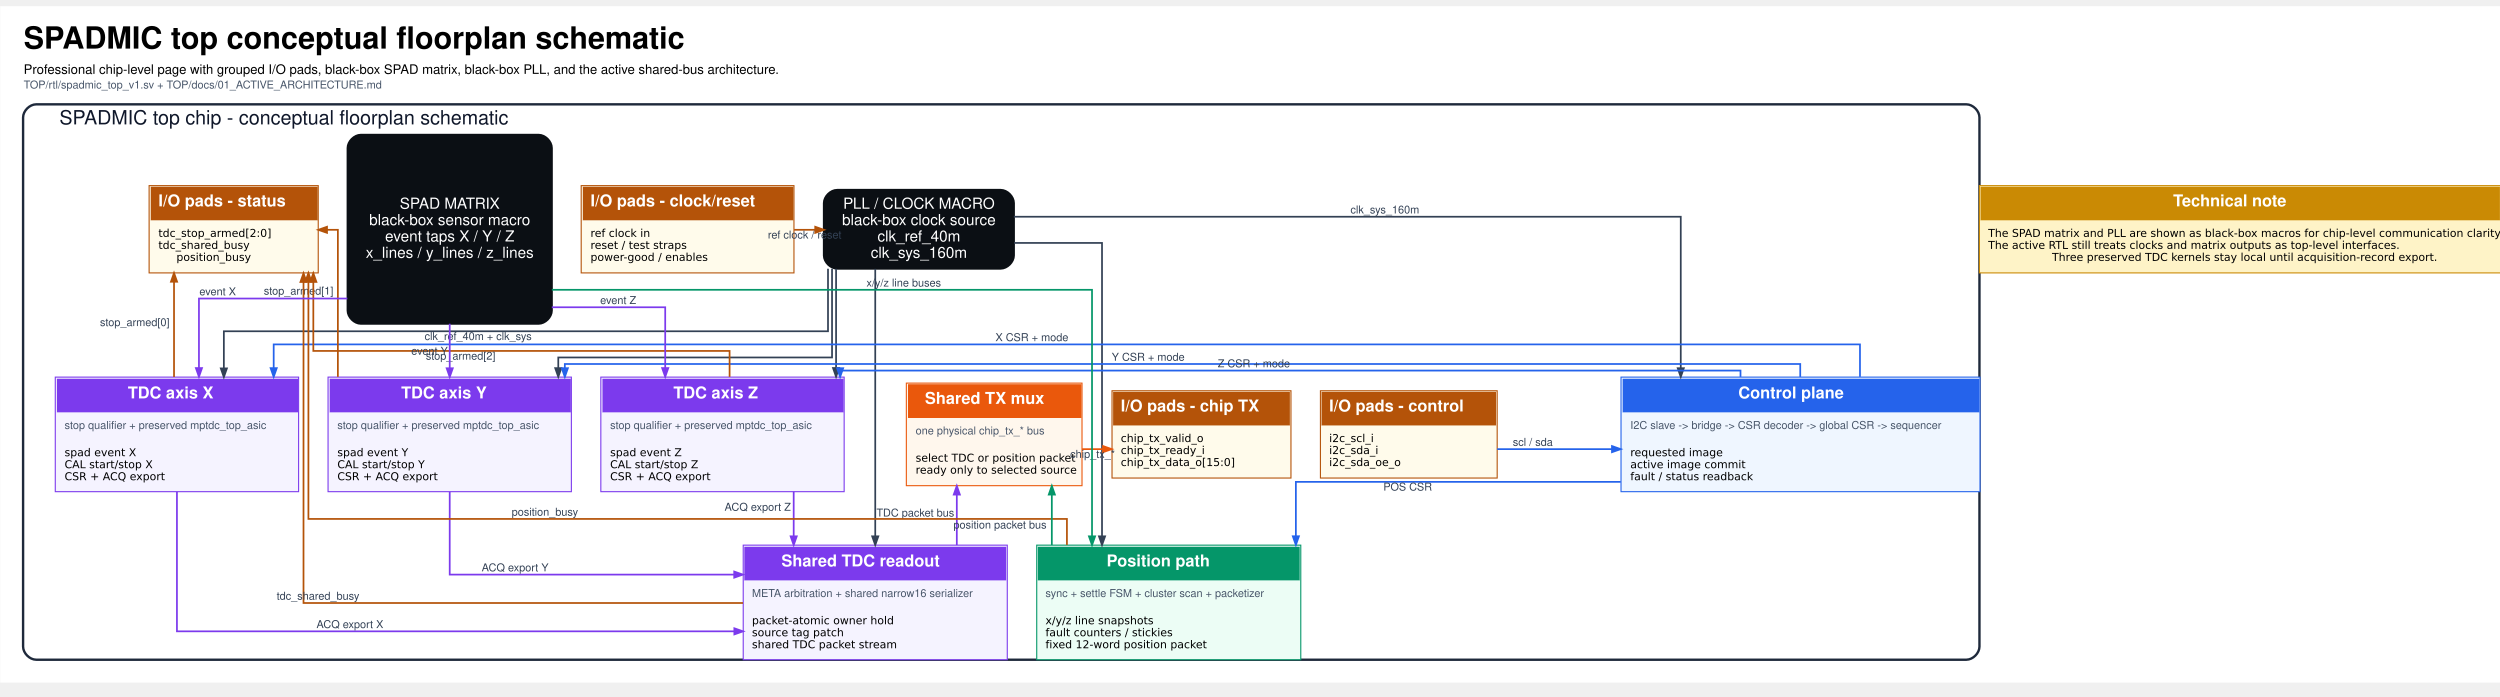
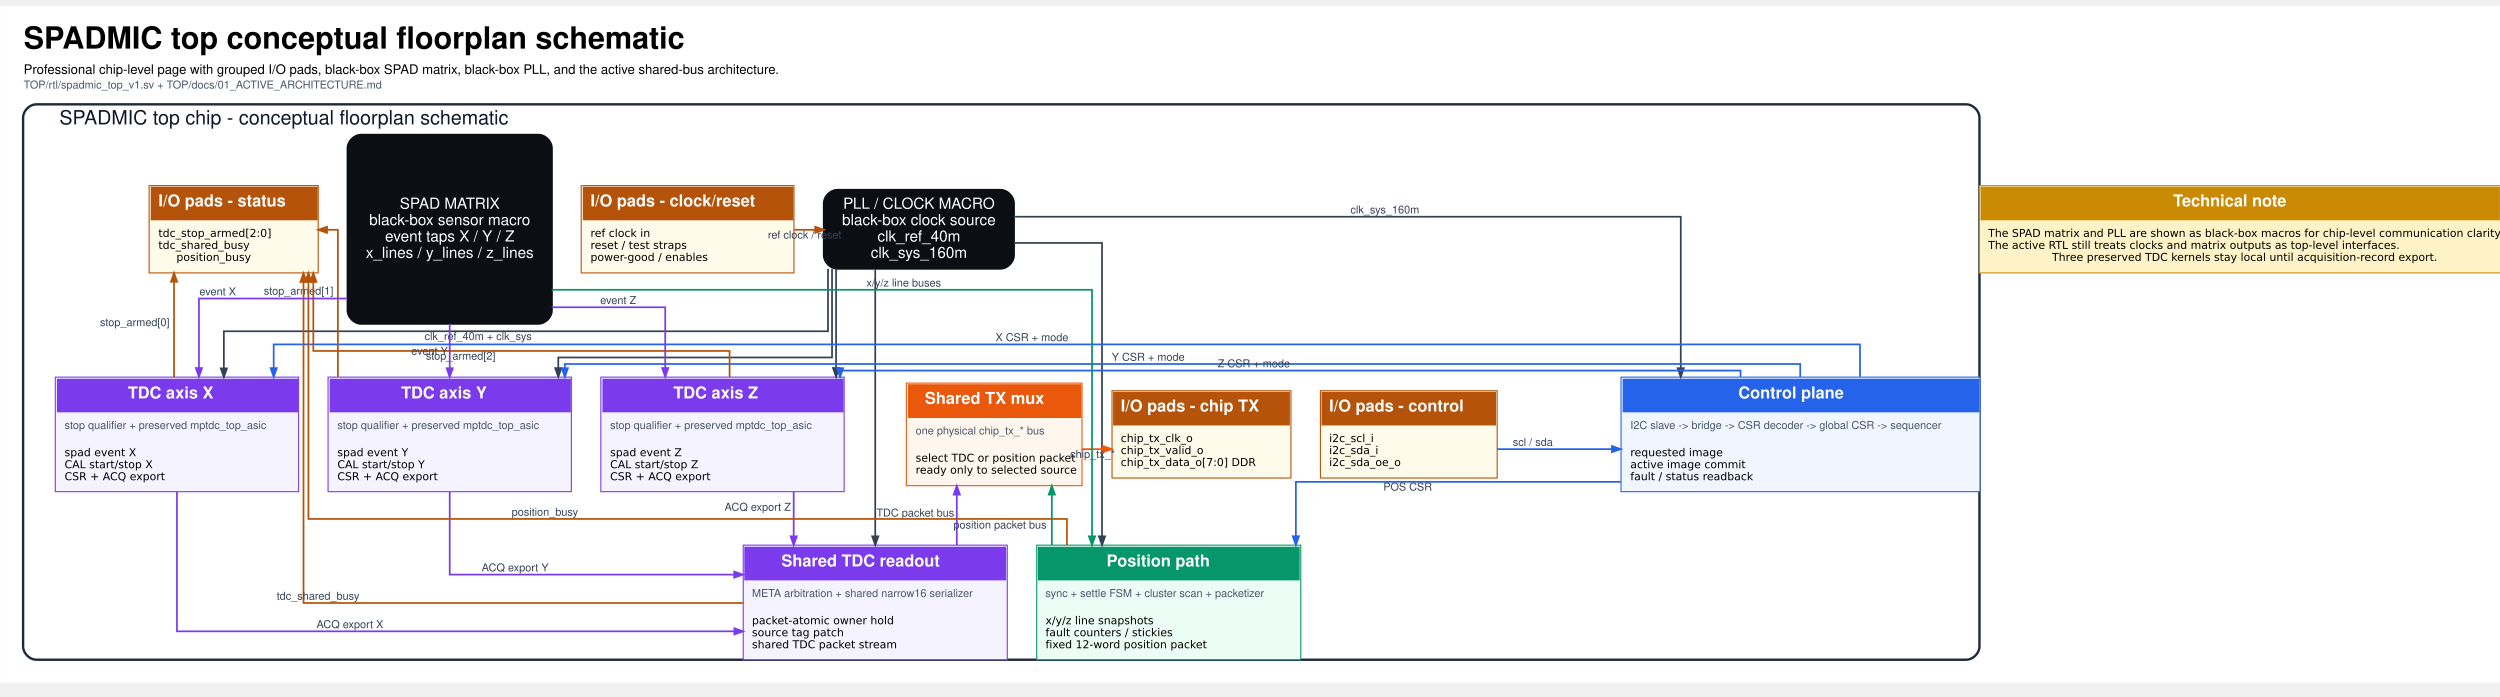
<svg xmlns="http://www.w3.org/2000/svg" width="854pt" height="238pt" viewBox="5.76 5.76 847.76 232.22">
  <g id="graph0" class="graph" transform="scale(0.37 0.37) rotate(0) translate(28.73 622.73)">
    <polygon fill="white" stroke="transparent" points="-12.96,12.96 -12.96,-606.96 2291.96,-606.96 2291.96,12.96 -12.96,12.96" />
    <text text-anchor="start" x="8.5" y="-568.1" font-family="Helvetica,sans-Serif" font-weight="bold" font-size="28.00">SPADMIC top conceptual floorplan schematic</text>
    <text text-anchor="start" x="8.5" y="-544.9" font-family="Helvetica,sans-Serif" font-size="12.00">Professional chip-level page with grouped I/O pads, black-box SPAD matrix, black-box PLL, and the active shared-bus architecture.</text>
    <text text-anchor="start" x="8.5" y="-531.5" font-family="Helvetica,sans-Serif" font-size="10.00" fill="#475569">TOP/rtl/spadmic_top_v1.sv + TOP/docs/01_ACTIVE_ARCHITECTURE.md</text>
    <g id="clust1" class="cluster">
      <path fill="white" stroke="#1e293b" stroke-width="2.2" d="M20,-8C20,-8 1789,-8 1789,-8 1795,-8 1801,-14 1801,-20 1801,-20 1801,-505 1801,-505 1801,-511 1795,-517 1789,-517 1789,-517 20,-517 20,-517 14,-517 8,-511 8,-505 8,-505 8,-20 8,-20 8,-14 14,-8 20,-8" />
      <text text-anchor="middle" x="247" y="-498.6" font-family="Helvetica,sans-Serif" font-size="18.00" fill="#0f172a">SPADMIC top chip - conceptual floorplan schematic</text>
    </g>
    <g id="node1" class="node">
      <polygon fill="#fffbeb" stroke="transparent" points="519.5,-362.5 519.5,-442.5 714.5,-442.5 714.5,-362.5 519.5,-362.5" />
      <polygon fill="#b45309" stroke="transparent" points="521,-410.5 521,-441.5 714,-441.5 714,-410.5 521,-410.5" />
      <text text-anchor="start" x="528" y="-423.5" font-family="Helvetica,sans-Serif" font-weight="bold" font-size="15.00" fill="white">I/O pads - clock/reset</text>
      <polygon fill="#fffbeb" stroke="transparent" points="521,-363.5 521,-410.5 714,-410.5 714,-363.5 521,-363.5" />
      <text text-anchor="start" x="528" y="-395.5" font-family="DejaVu Sans" font-size="10.00">ref clock in</text>
      <text text-anchor="start" x="528" y="-384.5" font-family="DejaVu Sans" font-size="10.00">reset / test straps</text>
      <text text-anchor="start" x="528" y="-373.5" font-family="DejaVu Sans" font-size="10.00">power-good / enables</text>
      <polygon fill="none" stroke="#b45309" points="519.5,-362.5 519.5,-442.5 714.5,-442.5 714.5,-362.5 519.5,-362.5" />
    </g>
    <g id="node2" class="node">
      <path fill="#0b0f14" stroke="#0b0f14" stroke-width="2" d="M904,-438.5C904,-438.5 754,-438.5 754,-438.5 748,-438.5 742,-432.5 742,-426.5 742,-426.5 742,-378.5 742,-378.5 742,-372.5 748,-366.5 754,-366.5 754,-366.5 904,-366.5 904,-366.5 910,-366.5 916,-372.5 916,-378.5 916,-378.5 916,-426.5 916,-426.5 916,-432.5 910,-438.5 904,-438.5" />
      <text text-anchor="middle" x="829" y="-421.3" font-family="Helvetica,sans-Serif" font-size="14.00" fill="white">PLL / CLOCK MACRO</text>
      <text text-anchor="middle" x="829" y="-406.3" font-family="Helvetica,sans-Serif" font-size="14.00" fill="white">black-box clock source</text>
      <text text-anchor="middle" x="829" y="-391.3" font-family="Helvetica,sans-Serif" font-size="14.00" fill="white">clk_ref_40m</text>
      <text text-anchor="middle" x="829" y="-376.3" font-family="Helvetica,sans-Serif" font-size="14.00" fill="white">clk_sys_160m</text>
    </g>
    <g id="edge8" class="edge">
      <path fill="none" stroke="#b45309" stroke-width="1.6" d="M714.62,-402C714.62,-402 733.99,-402 733.99,-402" />
      <polygon fill="#b45309" stroke="#b45309" stroke-width="1.6" points="733.99,-404.8 741.99,-402 733.99,-399.2 733.99,-404.8" />
      <text text-anchor="middle" x="724.3" y="-394" font-family="Helvetica,sans-Serif" font-size="10.00" fill="#334155">ref clock / reset</text>
    </g>
    <g id="node5" class="node">
      <polygon fill="#eff6ff" stroke="transparent" points="1472.5,-162 1472.5,-267 1801.5,-267 1801.5,-162 1472.5,-162" />
      <polygon fill="#2563eb" stroke="transparent" points="1474,-234.5 1474,-265.5 1801,-265.5 1801,-234.5 1474,-234.5" />
      <text text-anchor="start" x="1580" y="-247.5" font-family="Helvetica,sans-Serif" font-weight="bold" font-size="15.00" fill="white">Control plane</text>
      <polygon fill="#eff6ff" stroke="transparent" points="1474,-209.5 1474,-234.5 1801,-234.5 1801,-209.5 1474,-209.5" />
      <text text-anchor="start" x="1481" y="-219.5" font-family="Helvetica,sans-Serif" font-size="10.00" fill="#475569">I2C slave -&gt; bridge -&gt; CSR decoder -&gt; global CSR -&gt; sequencer</text>
      <polygon fill="#eff6ff" stroke="transparent" points="1474,-162.5 1474,-209.5 1801,-209.5 1801,-162.5 1474,-162.5" />
      <text text-anchor="start" x="1481" y="-194.5" font-family="DejaVu Sans" font-size="10.00">requested image</text>
      <text text-anchor="start" x="1481" y="-183.5" font-family="DejaVu Sans" font-size="10.00">active image commit</text>
      <text text-anchor="start" x="1481" y="-172.5" font-family="DejaVu Sans" font-size="10.00">fault / status readback</text>
      <polygon fill="none" stroke="#2563eb" points="1472.5,-162 1472.5,-267 1801.5,-267 1801.5,-162 1472.5,-162" />
    </g>
    <g id="edge9" class="edge">
      <path fill="none" stroke="#334155" stroke-width="1.6" d="M916.02,-414C1103.2,-414 1527.25,-414 1527.25,-414 1527.25,-414 1527.25,-275.18 1527.25,-275.18" />
      <polygon fill="#334155" stroke="#334155" stroke-width="1.6" points="1530.05,-275.18 1527.25,-267.18 1524.45,-275.18 1530.05,-275.18" />
      <text text-anchor="middle" x="1256.05" y="-417" font-family="Helvetica,sans-Serif" font-size="10.00" fill="#334155">clk_sys_160m</text>
    </g>
    <g id="node6" class="node">
      <polygon fill="#f5f3ff" stroke="transparent" points="37.5,-162 37.5,-267 260.5,-267 260.5,-162 37.5,-162" />
      <polygon fill="#7c3aed" stroke="transparent" points="39,-234.5 39,-265.5 260,-265.5 260,-234.5 39,-234.5" />
      <text text-anchor="start" x="104" y="-247.5" font-family="Helvetica,sans-Serif" font-weight="bold" font-size="15.00" fill="white">TDC axis X</text>
      <polygon fill="#f5f3ff" stroke="transparent" points="39,-209.5 39,-234.5 260,-234.5 260,-209.5 39,-209.5" />
      <text text-anchor="start" x="46" y="-219.5" font-family="Helvetica,sans-Serif" font-size="10.00" fill="#475569">stop qualifier + preserved mptdc_top_asic</text>
      <polygon fill="#f5f3ff" stroke="transparent" points="39,-162.5 39,-209.5 260,-209.5 260,-162.5 39,-162.5" />
      <text text-anchor="start" x="46" y="-194.5" font-family="DejaVu Sans" font-size="10.00">spad event X</text>
      <text text-anchor="start" x="46" y="-183.5" font-family="DejaVu Sans" font-size="10.00">CAL start/stop X</text>
      <text text-anchor="start" x="46" y="-172.5" font-family="DejaVu Sans" font-size="10.00">CSR + ACQ export</text>
      <polygon fill="none" stroke="#7c3aed" points="37.5,-162 37.5,-267 260.5,-267 260.5,-162 37.5,-162" />
    </g>
    <g id="edge10" class="edge">
      <path fill="none" stroke="#334155" stroke-width="1.6" d="M745.7,-366.35C745.7,-340.04 745.7,-309 745.7,-309 745.7,-309 192,-309 192,-309 192,-309 192,-275 192,-275" />
      <polygon fill="#334155" stroke="#334155" stroke-width="1.6" points="194.8,-275 192,-267 189.2,-275 194.8,-275" />
      <text text-anchor="middle" x="425.03" y="-301" font-family="Helvetica,sans-Serif" font-size="10.00" fill="#334155">clk_ref_40m + clk_sys</text>
    </g>
    <g id="node7" class="node">
      <polygon fill="#f5f3ff" stroke="transparent" points="287.5,-162 287.5,-267 510.5,-267 510.5,-162 287.5,-162" />
      <polygon fill="#7c3aed" stroke="transparent" points="289,-234.5 289,-265.5 510,-265.5 510,-234.5 289,-234.5" />
      <text text-anchor="start" x="354.5" y="-247.5" font-family="Helvetica,sans-Serif" font-weight="bold" font-size="15.00" fill="white">TDC axis Y</text>
      <polygon fill="#f5f3ff" stroke="transparent" points="289,-209.5 289,-234.5 510,-234.5 510,-209.5 289,-209.5" />
      <text text-anchor="start" x="296" y="-219.5" font-family="Helvetica,sans-Serif" font-size="10.00" fill="#475569">stop qualifier + preserved mptdc_top_asic</text>
      <polygon fill="#f5f3ff" stroke="transparent" points="289,-162.5 289,-209.5 510,-209.5 510,-162.5 289,-162.5" />
      <text text-anchor="start" x="296" y="-194.5" font-family="DejaVu Sans" font-size="10.00">spad event Y</text>
      <text text-anchor="start" x="296" y="-183.5" font-family="DejaVu Sans" font-size="10.00">CAL start/stop Y</text>
      <text text-anchor="start" x="296" y="-172.5" font-family="DejaVu Sans" font-size="10.00">CSR + ACQ export</text>
      <polygon fill="none" stroke="#7c3aed" points="287.5,-162 287.5,-267 510.5,-267 510.5,-162 287.5,-162" />
    </g>
    <g id="edge11" class="edge">
      <path fill="none" stroke="#334155" stroke-width="1.6" d="M749.4,-366.29C749.4,-331.76 749.4,-285 749.4,-285 749.4,-285 498.5,-285 498.5,-285 498.5,-285 498.5,-275.21 498.5,-275.21" />
      <polygon fill="#334155" stroke="#334155" stroke-width="1.6" points="501.3,-275.21 498.5,-267.21 495.7,-275.21 501.3,-275.21" />
    </g>
    <g id="node8" class="node">
      <polygon fill="#f5f3ff" stroke="transparent" points="537.5,-162 537.5,-267 760.5,-267 760.5,-162 537.5,-162" />
      <polygon fill="#7c3aed" stroke="transparent" points="539,-234.5 539,-265.5 760,-265.5 760,-234.5 539,-234.5" />
      <text text-anchor="start" x="604" y="-247.5" font-family="Helvetica,sans-Serif" font-weight="bold" font-size="15.00" fill="white">TDC axis Z</text>
      <polygon fill="#f5f3ff" stroke="transparent" points="539,-209.5 539,-234.5 760,-234.5 760,-209.5 539,-209.5" />
      <text text-anchor="start" x="546" y="-219.5" font-family="Helvetica,sans-Serif" font-size="10.00" fill="#475569">stop qualifier + preserved mptdc_top_asic</text>
      <polygon fill="#f5f3ff" stroke="transparent" points="539,-162.5 539,-209.5 760,-209.5 760,-162.5 539,-162.5" />
      <text text-anchor="start" x="546" y="-194.5" font-family="DejaVu Sans" font-size="10.00">spad event Z</text>
      <text text-anchor="start" x="546" y="-183.5" font-family="DejaVu Sans" font-size="10.00">CAL start/stop Z</text>
      <text text-anchor="start" x="546" y="-172.5" font-family="DejaVu Sans" font-size="10.00">CSR + ACQ export</text>
      <polygon fill="none" stroke="#7c3aed" points="537.5,-162 537.5,-267 760.5,-267 760.5,-162 537.5,-162" />
    </g>
    <g id="edge12" class="edge">
      <path fill="none" stroke="#334155" stroke-width="1.6" d="M753.1,-366.25C753.1,-366.25 753.1,-275.35 753.1,-275.35" />
      <polygon fill="#334155" stroke="#334155" stroke-width="1.6" points="755.9,-275.35 753.1,-267.35 750.3,-275.35 755.9,-275.35" />
    </g>
    <g id="node11" class="node">
      <polygon fill="#f5f3ff" stroke="transparent" points="668,-8 668,-113 910,-113 910,-8 668,-8" />
      <polygon fill="#7c3aed" stroke="transparent" points="669,-80.5 669,-111.5 909,-111.5 909,-80.5 669,-80.5" />
      <text text-anchor="start" x="703" y="-93.5" font-family="Helvetica,sans-Serif" font-weight="bold" font-size="15.00" fill="white">Shared TDC readout</text>
      <polygon fill="#f5f3ff" stroke="transparent" points="669,-55.5 669,-80.5 909,-80.5 909,-55.5 669,-55.5" />
      <text text-anchor="start" x="676" y="-65.5" font-family="Helvetica,sans-Serif" font-size="10.00" fill="#475569">META arbitration + shared narrow16 serializer</text>
      <polygon fill="#f5f3ff" stroke="transparent" points="669,-8.5 669,-55.5 909,-55.5 909,-8.5 669,-8.5" />
      <text text-anchor="start" x="676" y="-40.5" font-family="DejaVu Sans" font-size="10.00">packet-atomic owner hold</text>
      <text text-anchor="start" x="676" y="-29.5" font-family="DejaVu Sans" font-size="10.00">source tag patch</text>
      <text text-anchor="start" x="676" y="-18.5" font-family="DejaVu Sans" font-size="10.00">shared TDC packet stream</text>
      <polygon fill="none" stroke="#7c3aed" points="668,-8 668,-113 910,-113 910,-8 668,-8" />
    </g>
    <g id="edge13" class="edge">
      <path fill="none" stroke="#334155" stroke-width="1.6" d="M789,-366.22C789,-366.22 789,-121.08 789,-121.08" />
      <polygon fill="#334155" stroke="#334155" stroke-width="1.6" points="791.8,-121.08 789,-113.08 786.2,-121.08 791.8,-121.08" />
    </g>
    <g id="node12" class="node">
      <polygon fill="#ecfdf5" stroke="transparent" points="937,-8 937,-113 1179,-113 1179,-8 937,-8" />
      <polygon fill="#059669" stroke="transparent" points="938,-80.5 938,-111.5 1178,-111.5 1178,-80.5 938,-80.5" />
      <text text-anchor="start" x="1001" y="-93.5" font-family="Helvetica,sans-Serif" font-weight="bold" font-size="15.00" fill="white">Position path</text>
      <polygon fill="#ecfdf5" stroke="transparent" points="938,-55.5 938,-80.5 1178,-80.5 1178,-55.5 938,-55.5" />
      <text text-anchor="start" x="945" y="-65.5" font-family="Helvetica,sans-Serif" font-size="10.00" fill="#475569">sync + settle FSM + cluster scan + packetizer</text>
      <polygon fill="#ecfdf5" stroke="transparent" points="938,-8.5 938,-55.5 1178,-55.5 1178,-8.5 938,-8.5" />
      <text text-anchor="start" x="945" y="-40.5" font-family="DejaVu Sans" font-size="10.00">x/y/z line snapshots</text>
      <text text-anchor="start" x="945" y="-29.5" font-family="DejaVu Sans" font-size="10.00">fault counters / stickies</text>
      <text text-anchor="start" x="945" y="-18.5" font-family="DejaVu Sans" font-size="10.00">fixed 12-word position packet</text>
      <polygon fill="none" stroke="#059669" points="937,-8 937,-113 1179,-113 1179,-8 937,-8" />
    </g>
    <g id="edge14" class="edge">
      <path fill="none" stroke="#334155" stroke-width="1.6" d="M916.36,-390C957.14,-390 996.83,-390 996.83,-390 996.83,-390 996.83,-121.07 996.83,-121.07" />
      <polygon fill="#334155" stroke="#334155" stroke-width="1.6" points="999.63,-121.07 996.83,-113.07 994.03,-121.07 999.63,-121.07" />
    </g>
    <g id="node3" class="node">
      <polygon fill="#fffbeb" stroke="transparent" points="123.5,-362.5 123.5,-442.5 278.5,-442.5 278.5,-362.5 123.5,-362.5" />
      <polygon fill="#b45309" stroke="transparent" points="125,-410.5 125,-441.5 278,-441.5 278,-410.5 125,-410.5" />
      <text text-anchor="start" x="132" y="-423.5" font-family="Helvetica,sans-Serif" font-weight="bold" font-size="15.00" fill="white">I/O pads - status</text>
      <polygon fill="#fffbeb" stroke="transparent" points="125,-363.5 125,-410.5 278,-410.5 278,-363.5 125,-363.5" />
      <text text-anchor="start" x="132" y="-395.5" font-family="DejaVu Sans" font-size="10.00">tdc_stop_armed[2:0]</text>
      <text text-anchor="start" x="132" y="-384.5" font-family="DejaVu Sans" font-size="10.00">tdc_shared_busy</text>
      <text text-anchor="start" x="148.5" y="-373.5" font-family="DejaVu Sans" font-size="10.00">position_busy</text>
      <polygon fill="none" stroke="#b45309" points="123.5,-362.5 123.5,-442.5 278.5,-442.5 278.5,-362.5 123.5,-362.5" />
    </g>
    <g id="node4" class="node">
      <polygon fill="#fffbeb" stroke="transparent" points="1197,-174.5 1197,-254.5 1359,-254.5 1359,-174.5 1197,-174.5" />
      <polygon fill="#b45309" stroke="transparent" points="1198,-222.5 1198,-253.5 1358,-253.5 1358,-222.5 1198,-222.5" />
      <text text-anchor="start" x="1205" y="-235.5" font-family="Helvetica,sans-Serif" font-weight="bold" font-size="15.00" fill="white">I/O pads - control</text>
      <polygon fill="#fffbeb" stroke="transparent" points="1198,-175.5 1198,-222.5 1358,-222.5 1358,-175.5 1198,-175.5" />
      <text text-anchor="start" x="1205" y="-207.5" font-family="DejaVu Sans" font-size="10.00">i2c_scl_i</text>
      <text text-anchor="start" x="1205" y="-196.5" font-family="DejaVu Sans" font-size="10.00">i2c_sda_i</text>
      <text text-anchor="start" x="1205" y="-185.5" font-family="DejaVu Sans" font-size="10.00">i2c_sda_oe_o</text>
      <polygon fill="none" stroke="#b45309" points="1197,-174.5 1197,-254.5 1359,-254.5 1359,-174.5 1197,-174.5" />
    </g>
    <g id="edge15" class="edge">
      <path fill="none" stroke="#2563eb" stroke-width="1.6" d="M1359.01,-201C1359.01,-201 1464.22,-201 1464.22,-201" />
      <polygon fill="#2563eb" stroke="#2563eb" stroke-width="1.6" points="1464.22,-203.8 1472.22,-201 1464.22,-198.2 1464.22,-203.8" />
      <text text-anchor="middle" x="1391.62" y="-204" font-family="Helvetica,sans-Serif" font-size="10.00" fill="#334155">scl / sda</text>
    </g>
    <g id="edge16" class="edge">
      <path fill="none" stroke="#2563eb" stroke-width="1.6" d="M1691.5,-267.22C1691.5,-283.38 1691.5,-297 1691.5,-297 1691.5,-297 237.67,-297 237.67,-297 237.67,-297 237.67,-275.22 237.67,-275.22" />
      <polygon fill="#2563eb" stroke="#2563eb" stroke-width="1.6" points="240.47,-275.22 237.67,-267.22 234.87,-275.22 240.47,-275.22" />
      <text text-anchor="middle" x="932.58" y="-300" font-family="Helvetica,sans-Serif" font-size="10.00" fill="#334155">X CSR + mode</text>
    </g>
    <g id="edge17" class="edge">
      <path fill="none" stroke="#2563eb" stroke-width="1.6" d="M1636.75,-267.17C1636.75,-274.18 1636.75,-279 1636.75,-279 1636.75,-279 504.5,-279 504.5,-279 504.5,-279 504.5,-275.17 504.5,-275.17" />
      <polygon fill="#2563eb" stroke="#2563eb" stroke-width="1.6" points="507.3,-275.17 504.5,-267.17 501.7,-275.17 507.3,-275.17" />
      <text text-anchor="middle" x="1039.12" y="-282" font-family="Helvetica,sans-Serif" font-size="10.00" fill="#334155">Y CSR + mode</text>
    </g>
    <g id="edge18" class="edge">
      <path fill="none" stroke="#2563eb" stroke-width="1.6" d="M1582,-267.18C1582,-270.77 1582,-273 1582,-273 1582,-273 756.8,-273 756.8,-273 756.8,-273 756.8,-272.42 756.8,-272.42" />
      <polygon fill="#2563eb" stroke="#2563eb" stroke-width="1.6" points="759.6,-275.18 756.8,-267.18 754,-275.18 759.6,-275.18" />
      <text text-anchor="middle" x="1136.02" y="-276" font-family="Helvetica,sans-Serif" font-size="10.00" fill="#334155">Z CSR + mode</text>
    </g>
    <g id="edge19" class="edge">
      <path fill="none" stroke="#2563eb" stroke-width="1.6" d="M1472.31,-171C1339.43,-171 1174.5,-171 1174.5,-171 1174.5,-171 1174.5,-121.16 1174.5,-121.16" />
      <polygon fill="#2563eb" stroke="#2563eb" stroke-width="1.6" points="1177.3,-121.16 1174.5,-113.16 1171.7,-121.16 1177.3,-121.16" />
      <text text-anchor="middle" x="1276.99" y="-163" font-family="Helvetica,sans-Serif" font-size="10.00" fill="#334155">POS CSR</text>
    </g>
    <g id="edge30" class="edge">
      <path fill="none" stroke="#b45309" stroke-width="1.6" d="M146.33,-267.12C146.33,-267.12 146.33,-354.44 146.33,-354.44" />
      <polygon fill="#b45309" stroke="#b45309" stroke-width="1.6" points="143.53,-354.44 146.33,-362.44 149.13,-354.44 143.53,-354.44" />
      <text text-anchor="middle" x="110.33" y="-313.78" font-family="Helvetica,sans-Serif" font-size="10.00" fill="#334155">stop_armed[0]</text>
    </g>
    <g id="edge24" class="edge">
      <path fill="none" stroke="#7c3aed" stroke-width="1.6" d="M149,-161.81C149,-108.53 149,-34 149,-34 149,-34 659.87,-34 659.87,-34" />
      <polygon fill="#7c3aed" stroke="#7c3aed" stroke-width="1.6" points="659.87,-36.8 667.87,-34 659.87,-31.2 659.87,-36.8" />
      <text text-anchor="middle" x="307.53" y="-37" font-family="Helvetica,sans-Serif" font-size="10.00" fill="#334155">ACQ export X</text>
    </g>
    <g id="edge31" class="edge">
      <path fill="none" stroke="#b45309" stroke-width="1.6" d="M296.5,-267.23C296.5,-322.69 296.5,-402 296.5,-402 296.5,-402 286.54,-402 286.54,-402" />
      <polygon fill="#b45309" stroke="#b45309" stroke-width="1.6" points="286.54,-399.2 278.54,-402 286.54,-404.8 286.54,-399.2" />
      <text text-anchor="middle" x="260.5" y="-342.6" font-family="Helvetica,sans-Serif" font-size="10.00" fill="#334155">stop_armed[1]</text>
    </g>
    <g id="edge25" class="edge">
      <path fill="none" stroke="#7c3aed" stroke-width="1.6" d="M399,-161.86C399,-126.38 399,-86 399,-86 399,-86 659.74,-86 659.74,-86" />
      <polygon fill="#7c3aed" stroke="#7c3aed" stroke-width="1.6" points="659.74,-88.8 667.74,-86 659.74,-83.2 659.74,-88.8" />
      <text text-anchor="middle" x="458.94" y="-89" font-family="Helvetica,sans-Serif" font-size="10.00" fill="#334155">ACQ export Y</text>
    </g>
    <g id="edge32" class="edge">
      <path fill="none" stroke="#b45309" stroke-width="1.6" d="M655.5,-267.21C655.5,-280.47 655.5,-291 655.5,-291 655.5,-291 274,-291 274,-291 274,-291 274,-354.25 274,-354.25" />
      <polygon fill="#b45309" stroke="#b45309" stroke-width="1.6" points="271.2,-354.25 274,-362.25 276.8,-354.25 271.2,-354.25" />
      <text text-anchor="middle" x="409.02" y="-283" font-family="Helvetica,sans-Serif" font-size="10.00" fill="#334155">stop_armed[2]</text>
    </g>
    <g id="node9" class="node">
      <polygon fill="#fff7ed" stroke="transparent" points="817.5,-167.5 817.5,-261.5 978.5,-261.5 978.5,-167.5 817.5,-167.5" />
      <polygon fill="#ea580c" stroke="transparent" points="819,-229.5 819,-260.5 978,-260.5 978,-229.5 819,-229.5" />
      <text text-anchor="start" x="834.5" y="-242.5" font-family="Helvetica,sans-Serif" font-weight="bold" font-size="15.00" fill="white">Shared TX mux</text>
      <polygon fill="#fff7ed" stroke="transparent" points="819,-204.5 819,-229.5 978,-229.5 978,-204.5 819,-204.5" />
      <text text-anchor="start" x="826" y="-214.5" font-family="Helvetica,sans-Serif" font-size="10.00" fill="#475569">one physical chip_tx_* bus</text>
      <polygon fill="#fff7ed" stroke="transparent" points="819,-168.5 819,-204.5 978,-204.5 978,-168.5 819,-168.5" />
      <text text-anchor="start" x="826" y="-189.5" font-family="DejaVu Sans" font-size="10.00">select TDC or position packet</text>
      <text text-anchor="start" x="826" y="-178.5" font-family="DejaVu Sans" font-size="10.00">ready only to selected source</text>
      <polygon fill="none" stroke="#ea580c" points="817.5,-167.5 817.5,-261.5 978.5,-261.5 978.5,-167.5 817.5,-167.5" />
    </g>
    <g id="edge26" class="edge">
      <path fill="none" stroke="#7c3aed" stroke-width="1.6" d="M714.25,-161.93C714.25,-161.93 714.25,-121.09 714.25,-121.09" />
      <polygon fill="#7c3aed" stroke="#7c3aed" stroke-width="1.6" points="717.05,-121.09 714.25,-113.09 711.45,-121.09 717.05,-121.09" />
      <text text-anchor="middle" x="681.25" y="-144.51" font-family="Helvetica,sans-Serif" font-size="10.00" fill="#334155">ACQ export Z</text>
    </g>
    <g id="node10" class="node">
      <polygon fill="#fffbeb" stroke="transparent" points="1006,-174.5 1006,-254.5 1170,-254.5 1170,-174.5 1006,-174.5" />
      <polygon fill="#b45309" stroke="transparent" points="1007,-222.5 1007,-253.5 1169,-253.5 1169,-222.5 1007,-222.5" />
      <text text-anchor="start" x="1014" y="-235.5" font-family="Helvetica,sans-Serif" font-weight="bold" font-size="15.00" fill="white">I/O pads - chip TX</text>
      <polygon fill="#fffbeb" stroke="transparent" points="1007,-175.5 1007,-222.5 1169,-222.5 1169,-175.5 1007,-175.5" />
-       <text text-anchor="start" x="1014" y="-207.5" font-family="DejaVu Sans" font-size="10.00">chip_tx_valid_o</text>
-       <text text-anchor="start" x="1014" y="-196.5" font-family="DejaVu Sans" font-size="10.00">chip_tx_ready_i</text>
-       <text text-anchor="start" x="1014" y="-185.5" font-family="DejaVu Sans" font-size="10.00">chip_tx_data_o[15:0]</text>
+       <text text-anchor="start" x="1014" y="-207.5" font-family="DejaVu Sans" font-size="10.00">chip_tx_clk_o</text>
+       <text text-anchor="start" x="1014" y="-196.5" font-family="DejaVu Sans" font-size="10.00">chip_tx_valid_o</text>
+       <text text-anchor="start" x="1014" y="-185.5" font-family="DejaVu Sans" font-size="10.00">chip_tx_data_o[7:0] DDR</text>
      <polygon fill="none" stroke="#b45309" points="1006,-174.5 1006,-254.5 1170,-254.5 1170,-174.5 1006,-174.5" />
    </g>
    <g id="edge29" class="edge">
      <path fill="none" stroke="#ea580c" stroke-width="1.6" d="M978.58,-201C978.58,-201 997.78,-201 997.78,-201" />
      <polygon fill="#ea580c" stroke="#ea580c" stroke-width="1.6" points="997.78,-203.8 1005.78,-201 997.78,-198.2 997.78,-203.8" />
      <text text-anchor="middle" x="988.18" y="-193" font-family="Helvetica,sans-Serif" font-size="10.00" fill="#334155">chip_tx_*</text>
    </g>
    <g id="edge33" class="edge">
      <path fill="none" stroke="#b45309" stroke-width="1.6" d="M667.8,-60C513.02,-60 265,-60 265,-60 265,-60 265,-354.2 265,-354.2" />
      <polygon fill="#b45309" stroke="#b45309" stroke-width="1.6" points="262.2,-354.2 265,-362.2 267.8,-354.2 262.2,-354.2" />
      <text text-anchor="middle" x="278.3" y="-63" font-family="Helvetica,sans-Serif" font-size="10.00" fill="#334155">tdc_shared_busy</text>
    </g>
    <g id="edge27" class="edge">
      <path fill="none" stroke="#7c3aed" stroke-width="1.6" d="M863.75,-113.07C863.75,-113.07 863.75,-159.33 863.75,-159.33" />
      <polygon fill="#7c3aed" stroke="#7c3aed" stroke-width="1.6" points="860.95,-159.33 863.75,-167.33 866.55,-159.33 860.95,-159.33" />
      <text text-anchor="middle" x="825.75" y="-139.2" font-family="Helvetica,sans-Serif" font-size="10.00" fill="#334155">TDC packet bus</text>
    </g>
    <g id="edge34" class="edge">
      <path fill="none" stroke="#b45309" stroke-width="1.6" d="M964.67,-113.21C964.67,-126.47 964.67,-137 964.67,-137 964.67,-137 269.5,-137 269.5,-137 269.5,-137 269.5,-354.46 269.5,-354.46" />
      <polygon fill="#b45309" stroke="#b45309" stroke-width="1.6" points="266.7,-354.46 269.5,-362.46 272.3,-354.46 266.7,-354.46" />
      <text text-anchor="middle" x="486.24" y="-140" font-family="Helvetica,sans-Serif" font-size="10.00" fill="#334155">position_busy</text>
    </g>
    <g id="edge28" class="edge">
      <path fill="none" stroke="#059669" stroke-width="1.6" d="M950.83,-113.07C950.83,-113.07 950.83,-159.33 950.83,-159.33" />
      <polygon fill="#059669" stroke="#059669" stroke-width="1.6" points="948.03,-159.33 950.83,-167.33 953.63,-159.33 948.03,-159.33" />
      <text text-anchor="middle" x="903.33" y="-128.2" font-family="Helvetica,sans-Serif" font-size="10.00" fill="#334155">position packet bus</text>
    </g>
    <g id="node13" class="node">
      <path fill="#0b0f14" stroke="#0b0f14" stroke-width="2" d="M480.5,-489C480.5,-489 317.5,-489 317.5,-489 311.5,-489 305.5,-483 305.5,-477 305.5,-477 305.5,-328 305.5,-328 305.5,-322 311.5,-316 317.5,-316 317.5,-316 480.5,-316 480.5,-316 486.5,-316 492.5,-322 492.5,-328 492.5,-328 492.5,-477 492.5,-477 492.5,-483 486.5,-489 480.5,-489" />
      <text text-anchor="middle" x="399" y="-421.3" font-family="Helvetica,sans-Serif" font-size="14.00" fill="white">SPAD MATRIX</text>
      <text text-anchor="middle" x="399" y="-406.3" font-family="Helvetica,sans-Serif" font-size="14.00" fill="white">black-box sensor macro</text>
      <text text-anchor="middle" x="399" y="-391.3" font-family="Helvetica,sans-Serif" font-size="14.00" fill="white">event taps X / Y / Z</text>
      <text text-anchor="middle" x="399" y="-376.3" font-family="Helvetica,sans-Serif" font-size="14.00" fill="white">x_lines / y_lines / z_lines</text>
    </g>
    <g id="edge20" class="edge">
      <path fill="none" stroke="#7c3aed" stroke-width="1.6" d="M305.19,-339C241.64,-339 169.17,-339 169.17,-339 169.17,-339 169.17,-275.3 169.17,-275.3" />
      <polygon fill="#7c3aed" stroke="#7c3aed" stroke-width="1.6" points="171.97,-275.3 169.17,-267.3 166.37,-275.3 171.97,-275.3" />
      <text text-anchor="middle" x="186.33" y="-342" font-family="Helvetica,sans-Serif" font-size="10.00" fill="#334155">event X</text>
    </g>
    <g id="edge21" class="edge">
      <path fill="none" stroke="#7c3aed" stroke-width="1.6" d="M399,-315.93C399,-315.93 399,-275.09 399,-275.09" />
      <polygon fill="#7c3aed" stroke="#7c3aed" stroke-width="1.6" points="401.8,-275.09 399,-267.09 396.2,-275.09 401.8,-275.09" />
      <text text-anchor="middle" x="380.5" y="-287.51" font-family="Helvetica,sans-Serif" font-size="10.00" fill="#334155">event Y</text>
    </g>
    <g id="edge22" class="edge">
      <path fill="none" stroke="#7c3aed" stroke-width="1.6" d="M492.54,-331C543.59,-331 596.5,-331 596.5,-331 596.5,-331 596.5,-275.3 596.5,-275.3" />
      <polygon fill="#7c3aed" stroke="#7c3aed" stroke-width="1.6" points="599.3,-275.3 596.5,-267.3 593.7,-275.3 599.3,-275.3" />
      <text text-anchor="middle" x="553.37" y="-334" font-family="Helvetica,sans-Serif" font-size="10.00" fill="#334155">event Z</text>
    </g>
    <g id="edge23" class="edge">
      <path fill="none" stroke="#059669" stroke-width="1.6" d="M492.6,-347C658.69,-347 987.67,-347 987.67,-347 987.67,-347 987.67,-121.05 987.67,-121.05" />
      <polygon fill="#059669" stroke="#059669" stroke-width="1.6" points="990.47,-121.05 987.67,-113.05 984.87,-121.05 990.47,-121.05" />
      <text text-anchor="middle" x="815.11" y="-350" font-family="Helvetica,sans-Serif" font-size="10.00" fill="#334155">x/y/z line buses</text>
    </g>
    <g id="node14" class="node">
      <polygon fill="#fef3c7" stroke="transparent" points="1801,-362.5 1801,-442.5 2279,-442.5 2279,-362.5 1801,-362.5" />
      <polygon fill="#ca8a04" stroke="transparent" points="1802,-410.5 1802,-441.5 2278,-441.5 2278,-410.5 1802,-410.5" />
      <text text-anchor="start" x="1978.5" y="-423.5" font-family="Helvetica,sans-Serif" font-weight="bold" font-size="15.00" fill="white">Technical note</text>
      <polygon fill="#fef3c7" stroke="transparent" points="1802,-363.5 1802,-410.5 2278,-410.5 2278,-363.5 1802,-363.5" />
      <text text-anchor="start" x="1809" y="-395.5" font-family="DejaVu Sans" font-size="10.00">The SPAD matrix and PLL are shown as black-box macros for chip-level communication clarity.</text>
      <text text-anchor="start" x="1809" y="-384.5" font-family="DejaVu Sans" font-size="10.00">The active RTL still treats clocks and matrix outputs as top-level interfaces.</text>
      <text text-anchor="start" x="1867.5" y="-373.5" font-family="DejaVu Sans" font-size="10.00">Three preserved TDC kernels stay local until acquisition-record export.</text>
      <polygon fill="none" stroke="#ca8a04" points="1801,-362.5 1801,-442.5 2279,-442.5 2279,-362.5 1801,-362.5" />
    </g>
  </g>
</svg>
